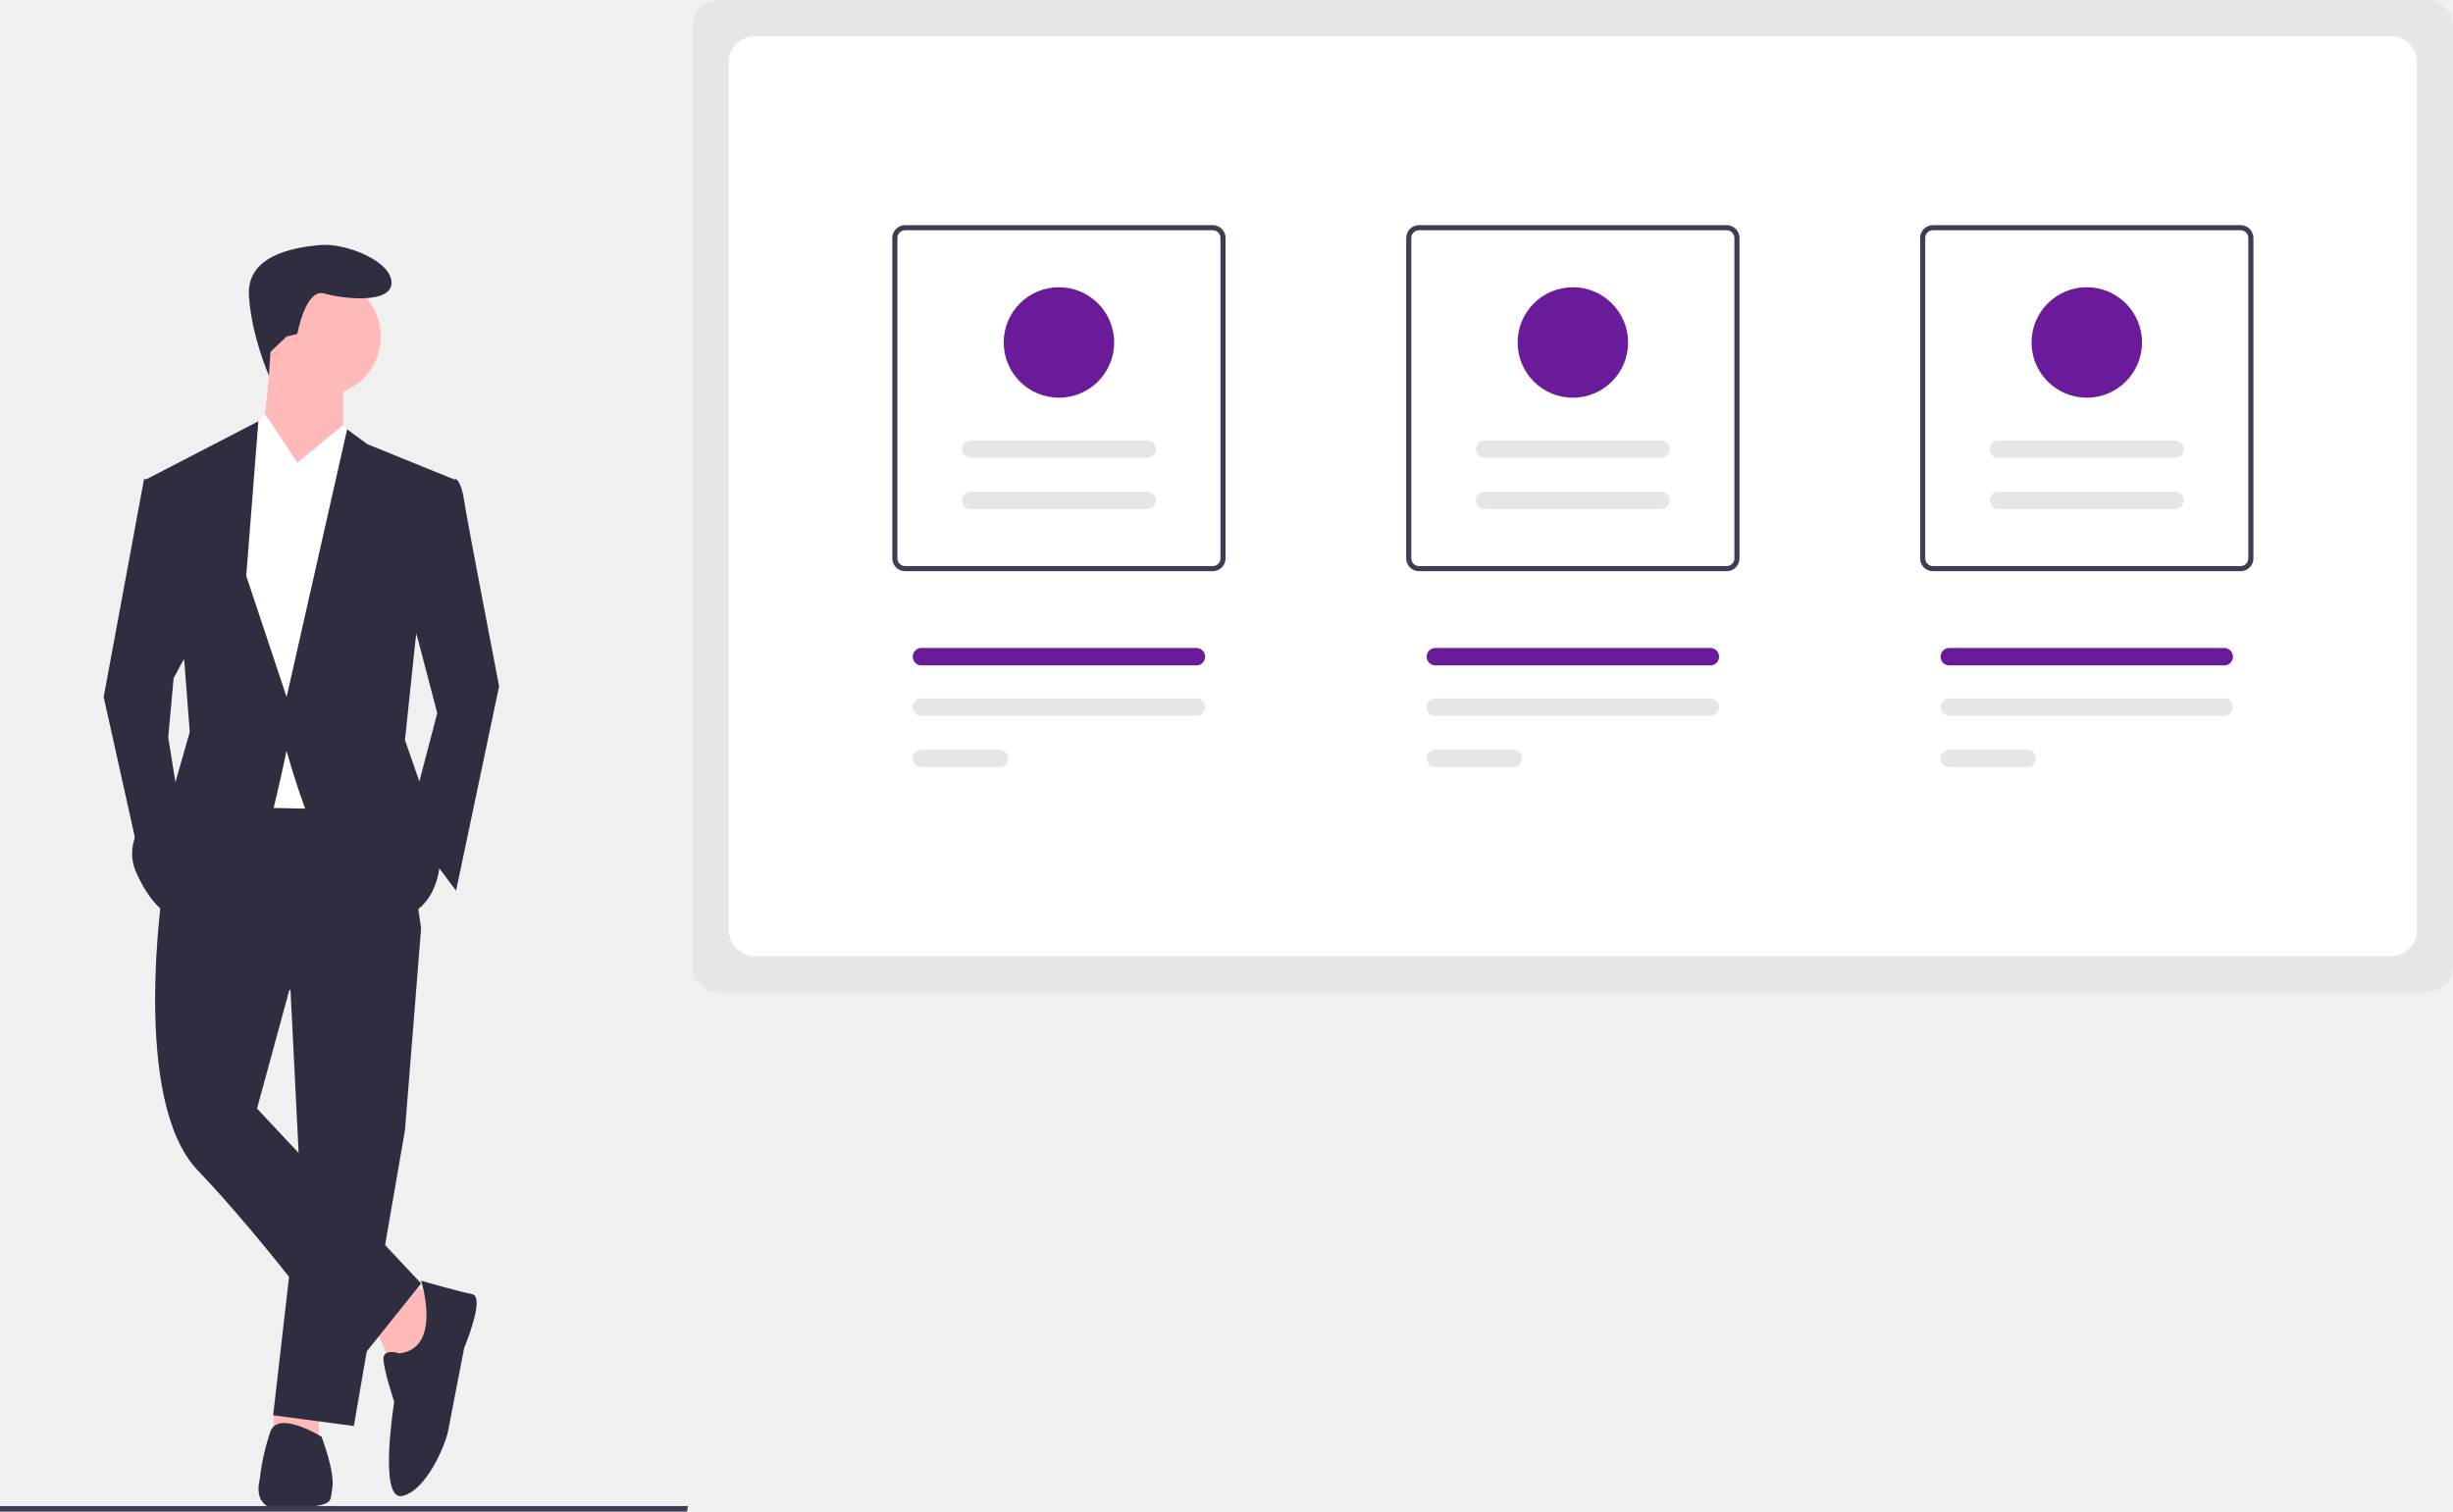
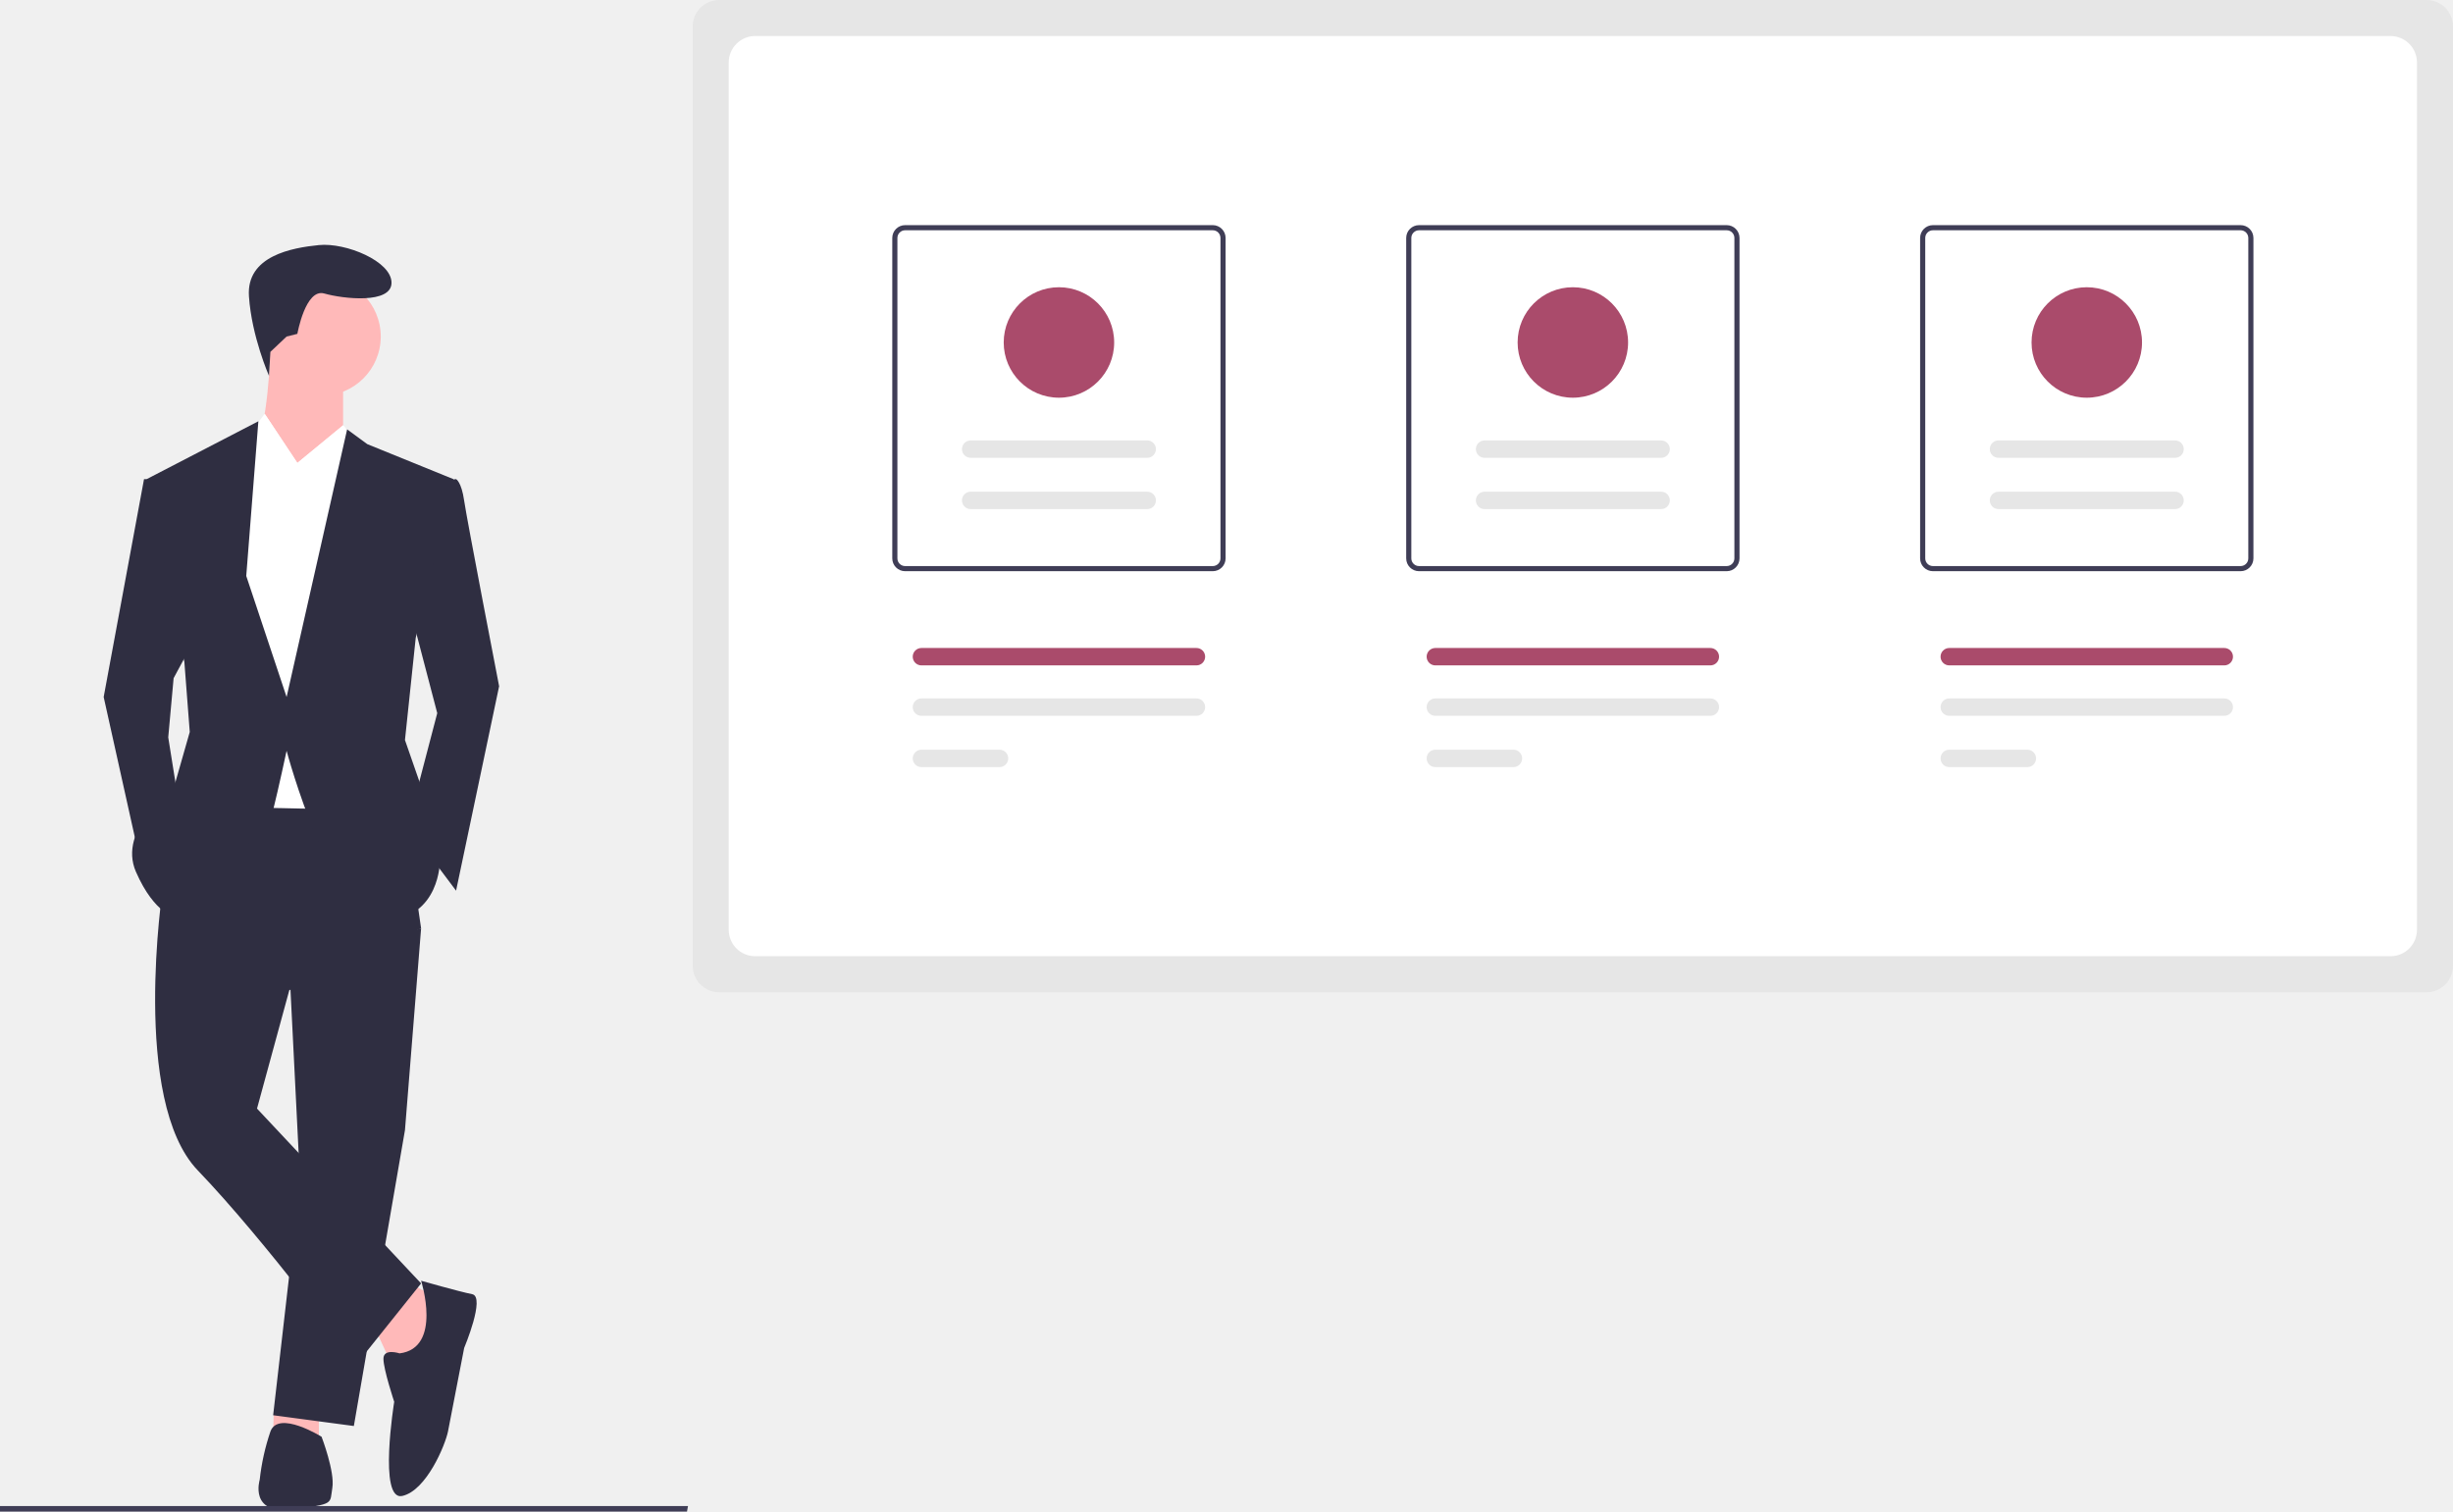
<svg xmlns="http://www.w3.org/2000/svg" id="fbe6a470-e545-4a3c-ab88-8fc38f19e601" data-name="Layer 1" width="920.297" height="567.136" viewBox="0 0 920.297 567.136">
  <path d="M1050.238,538.701H409.649a9.922,9.922,0,0,1-9.911-9.911V176.342a9.922,9.922,0,0,1,9.911-9.911h640.589a9.922,9.922,0,0,1,9.911,9.911V528.791A9.922,9.922,0,0,1,1050.238,538.701Z" transform="translate(-139.8516 -166.4318)" fill="#e6e6e6" />
  <path d="M1036.723,525.187H423.163a9.922,9.922,0,0,1-9.911-9.911V189.857a9.922,9.922,0,0,1,9.911-9.911h613.56a9.922,9.922,0,0,1,9.911,9.911V515.276A9.922,9.922,0,0,1,1036.723,525.187Z" transform="translate(-139.8516 -166.4318)" fill="#fff" />
  <path d="M594.852,380.736H479.42a4.815,4.815,0,0,1-4.81-4.81V255.709a4.815,4.815,0,0,1,4.81-4.81H594.852a4.815,4.815,0,0,1,4.81,4.81V375.926A4.815,4.815,0,0,1,594.852,380.736ZM479.42,252.823a2.889,2.889,0,0,0-2.886,2.886V375.926a2.889,2.889,0,0,0,2.886,2.886H594.852a2.889,2.889,0,0,0,2.886-2.886V255.709a2.889,2.889,0,0,0-2.886-2.886Z" transform="translate(-139.8516 -166.4318)" fill="#3f3d56" />
  <path d="M787.659,380.736H672.228a4.815,4.815,0,0,1-4.81-4.81V255.709a4.815,4.815,0,0,1,4.81-4.81H787.659a4.815,4.815,0,0,1,4.81,4.81V375.926A4.815,4.815,0,0,1,787.659,380.736ZM672.228,252.823a2.889,2.889,0,0,0-2.886,2.886V375.926a2.889,2.889,0,0,0,2.886,2.886H787.659a2.889,2.889,0,0,0,2.886-2.886V255.709a2.889,2.889,0,0,0-2.886-2.886Z" transform="translate(-139.8516 -166.4318)" fill="#3f3d56" />
  <path d="M980.466,380.736H865.035a4.815,4.815,0,0,1-4.81-4.81V255.709a4.815,4.815,0,0,1,4.81-4.81H980.466a4.815,4.815,0,0,1,4.81,4.81V375.926A4.815,4.815,0,0,1,980.466,380.736ZM865.035,252.823a2.889,2.889,0,0,0-2.886,2.886V375.926a2.889,2.889,0,0,0,2.886,2.886H980.466a2.889,2.889,0,0,0,2.886-2.886V255.709a2.889,2.889,0,0,0-2.886-2.886Z" transform="translate(-139.8516 -166.4318)" fill="#3f3d56" />
  <path d="M514.846,454.234a3.265,3.265,0,1,0,0-6.531H485.547a3.265,3.265,0,0,0,0,6.531Z" transform="translate(-139.8516 -166.4318)" fill="#e6e6e6" />
  <path d="M588.725,434.995a3.265,3.265,0,1,0,0-6.531H485.547a3.265,3.265,0,0,0,0,6.531Z" transform="translate(-139.8516 -166.4318)" fill="#e6e6e6" />
  <path d="M707.653,454.234a3.265,3.265,0,0,0,0-6.531H678.354a3.265,3.265,0,0,0,0,6.531Z" transform="translate(-139.8516 -166.4318)" fill="#e6e6e6" />
  <path d="M781.533,434.995a3.265,3.265,0,0,0,0-6.531H678.354a3.265,3.265,0,0,0,0,6.531Z" transform="translate(-139.8516 -166.4318)" fill="#e6e6e6" />
  <path d="M900.461,454.234a3.265,3.265,0,0,0,0-6.531H871.161a3.265,3.265,0,1,0,0,6.531Z" transform="translate(-139.8516 -166.4318)" fill="#e6e6e6" />
  <path d="M974.34,434.995a3.265,3.265,0,0,0,0-6.531H871.161a3.265,3.265,0,1,0,0,6.531Z" transform="translate(-139.8516 -166.4318)" fill="#e6e6e6" />
-   <path d="M588.725,416.075a3.265,3.265,0,1,0,0-6.531H485.547a3.265,3.265,0,0,0,0,6.531Z" transform="translate(-139.8516 -166.4318)" fill="#6a1b9a" />
-   <path d="M781.533,416.075a3.265,3.265,0,0,0,0-6.531H678.354a3.265,3.265,0,0,0,0,6.531Z" transform="translate(-139.8516 -166.4318)" fill="#6a1b9a" />
-   <path d="M974.34,416.075a3.265,3.265,0,0,0,0-6.531H871.161a3.265,3.265,0,1,0,0,6.531Z" transform="translate(-139.8516 -166.4318)" fill="#6a1b9a" />
+   <path d="M588.725,416.075a3.265,3.265,0,1,0,0-6.531H485.547a3.265,3.265,0,0,0,0,6.531Z" transform="translate(-139.8516 -166.4318)" fill="#aa4b6b" />
+   <path d="M781.533,416.075a3.265,3.265,0,0,0,0-6.531H678.354a3.265,3.265,0,0,0,0,6.531Z" transform="translate(-139.8516 -166.4318)" fill="#aa4b6b" />
+   <path d="M974.34,416.075a3.265,3.265,0,0,0,0-6.531H871.161a3.265,3.265,0,1,0,0,6.531Z" transform="translate(-139.8516 -166.4318)" fill="#aa4b6b" />
  <path d="M570.256,357.437a3.265,3.265,0,0,0,0-6.531H504.016a3.265,3.265,0,1,0,0,6.531Z" transform="translate(-139.8516 -166.4318)" fill="#e6e6e6" />
  <path d="M570.256,338.199a3.265,3.265,0,0,0,0-6.531H504.016a3.265,3.265,0,1,0,0,6.531Z" transform="translate(-139.8516 -166.4318)" fill="#e6e6e6" />
-   <circle cx="397.284" cy="128.488" r="20.722" fill="#6a1b9a" />
+   <circle cx="397.284" cy="128.488" r="20.722" fill="#aa4b6b" />
  <path d="M763.063,357.437a3.265,3.265,0,0,0,0-6.531H696.824a3.265,3.265,0,0,0,0,6.531Z" transform="translate(-139.8516 -166.4318)" fill="#e6e6e6" />
  <path d="M763.063,338.199a3.265,3.265,0,0,0,0-6.531H696.824a3.265,3.265,0,0,0,0,6.531Z" transform="translate(-139.8516 -166.4318)" fill="#e6e6e6" />
-   <circle cx="590.092" cy="128.488" r="20.722" fill="#6a1b9a" />
+   <circle cx="590.092" cy="128.488" r="20.722" fill="#aa4b6b" />
  <path d="M955.87,357.437a3.265,3.265,0,1,0,0-6.531H889.631a3.265,3.265,0,0,0,0,6.531Z" transform="translate(-139.8516 -166.4318)" fill="#e6e6e6" />
  <path d="M955.87,338.199a3.265,3.265,0,1,0,0-6.531H889.631a3.265,3.265,0,0,0,0,6.531Z" transform="translate(-139.8516 -166.4318)" fill="#e6e6e6" />
-   <circle cx="782.899" cy="128.488" r="20.722" fill="#6a1b9a" />
+   <circle cx="782.899" cy="128.488" r="20.722" fill="#aa4b6b" />
  <polygon points="153.95 481.518 165.052 487.573 157.987 510.786 146.886 511.795 140.83 498.675 153.95 481.518" fill="#ffb9b9" />
  <polygon points="119.636 527.943 119.636 539.044 102.479 538.035 102.718 528.892 119.636 527.943" fill="#ffb9b9" />
  <polygon points="157.987 348.297 151.932 423.991 132.756 535.007 102.479 530.97 112.571 443.166 108.534 362.427 157.987 348.297" fill="#2f2e41" />
  <path d="M217.099,458.211l72.666,1.009,8.074,55.508-49.453,23.213-12.111,44.407,61.564,65.601-24.222,30.277s-34.314-46.425-59.545-72.666-13.12-105.971-13.12-105.971Z" transform="translate(-139.8516 -166.4318)" fill="#2f2e41" />
  <circle cx="120.645" cy="126.263" r="22.203" fill="#ffb9b9" />
  <path d="M268.571,307.834v22.203L253.432,354.259s-23.213-17.157-18.166-21.194,6.055-35.324,6.055-35.324Z" transform="translate(-139.8516 -166.4318)" fill="#ffb9b9" />
  <polygon points="128.719 159.569 143.858 177.735 137.802 303.89 90.368 302.881 82.294 192.874 92.386 164.615 99.309 155.196 111.562 173.698 128.719 159.569" fill="#fff" />
  <path d="M292.792,391.601l11.102,42.388-11.102,42.388,18.166,24.222,16.148-76.703s-12.111-62.573-13.12-69.638-3.028-8.074-3.028-8.074l-8.074,1.009Z" transform="translate(-139.8516 -166.4318)" fill="#2f2e41" />
  <polygon points="72.202 241.317 65.137 254.438 63.118 276.641 67.155 301.872 53.026 325.085 38.897 261.502 54.035 179.753 60.091 179.753 72.202 241.317" fill="#2f2e41" />
  <path d="M297.839,646.94s14.129,4.037,19.176,5.046-3.028,20.185-3.028,20.185-5.046,26.24-6.055,31.287-8.074,22.203-17.157,24.222-3.028-35.324-3.028-35.324-4.037-12.111-4.037-16.148,6.055-2.018,6.055-2.018C305.913,672.171,297.839,646.94,297.839,646.94Z" transform="translate(-139.8516 -166.4318)" fill="#2f2e41" />
  <path d="M264.534,724.652c-1.009,6.055,1.009,6.055-15.139,8.074S237.284,721.624,237.284,721.624a84.8,84.8,0,0,1,4.037-18.166c3.028-8.074,19.176,2.018,19.176,2.018S265.543,718.596,264.534,724.652Z" transform="translate(-139.8516 -166.4318)" fill="#2f2e41" />
  <path d="M241.295,298.446l-.526,8.976s-6.512-14.727-7.522-29.865,16.148-18.166,26.24-19.176S286.737,264.436,286.737,272.51s-18.166,6.055-25.231,4.037-10.092,15.139-10.092,15.139l-4.037,1.009Z" transform="translate(-139.8516 -166.4318)" fill="#2f2e41" />
  <polygon points="134.676 166.716 128.719 159.569 111.562 173.698 128.719 185.809 134.676 166.716" fill="#fff" />
  <polygon points="92.386 164.615 99.451 155.532 111.562 173.698 96.423 184.8 92.386 164.615" fill="#fff" />
  <path d="M295.82,405.731l-4.037,38.351,8.074,23.213,5.046,22.203s-0,21.194-20.185,22.203-37.342-63.582-37.342-63.582-3.028,14.129-5.046,22.203-36.333,40.37-36.333,40.37-8.074-1.009-15.139-17.157,14.129-31.287,14.129-31.287l6.055-21.194-2.018-26.24L194.896,346.185l41.884-21.699-4.542,58.032,15.139,45.416,22.708-100.42,7.569,5.551,32.296,13.12Z" transform="translate(-139.8516 -166.4318)" fill="#2f2e41" />
  <polygon points="257.738 567.136 0 567.136 0 565.03 258.12 565.03 257.738 567.136" fill="#3f3d56" />
</svg>
